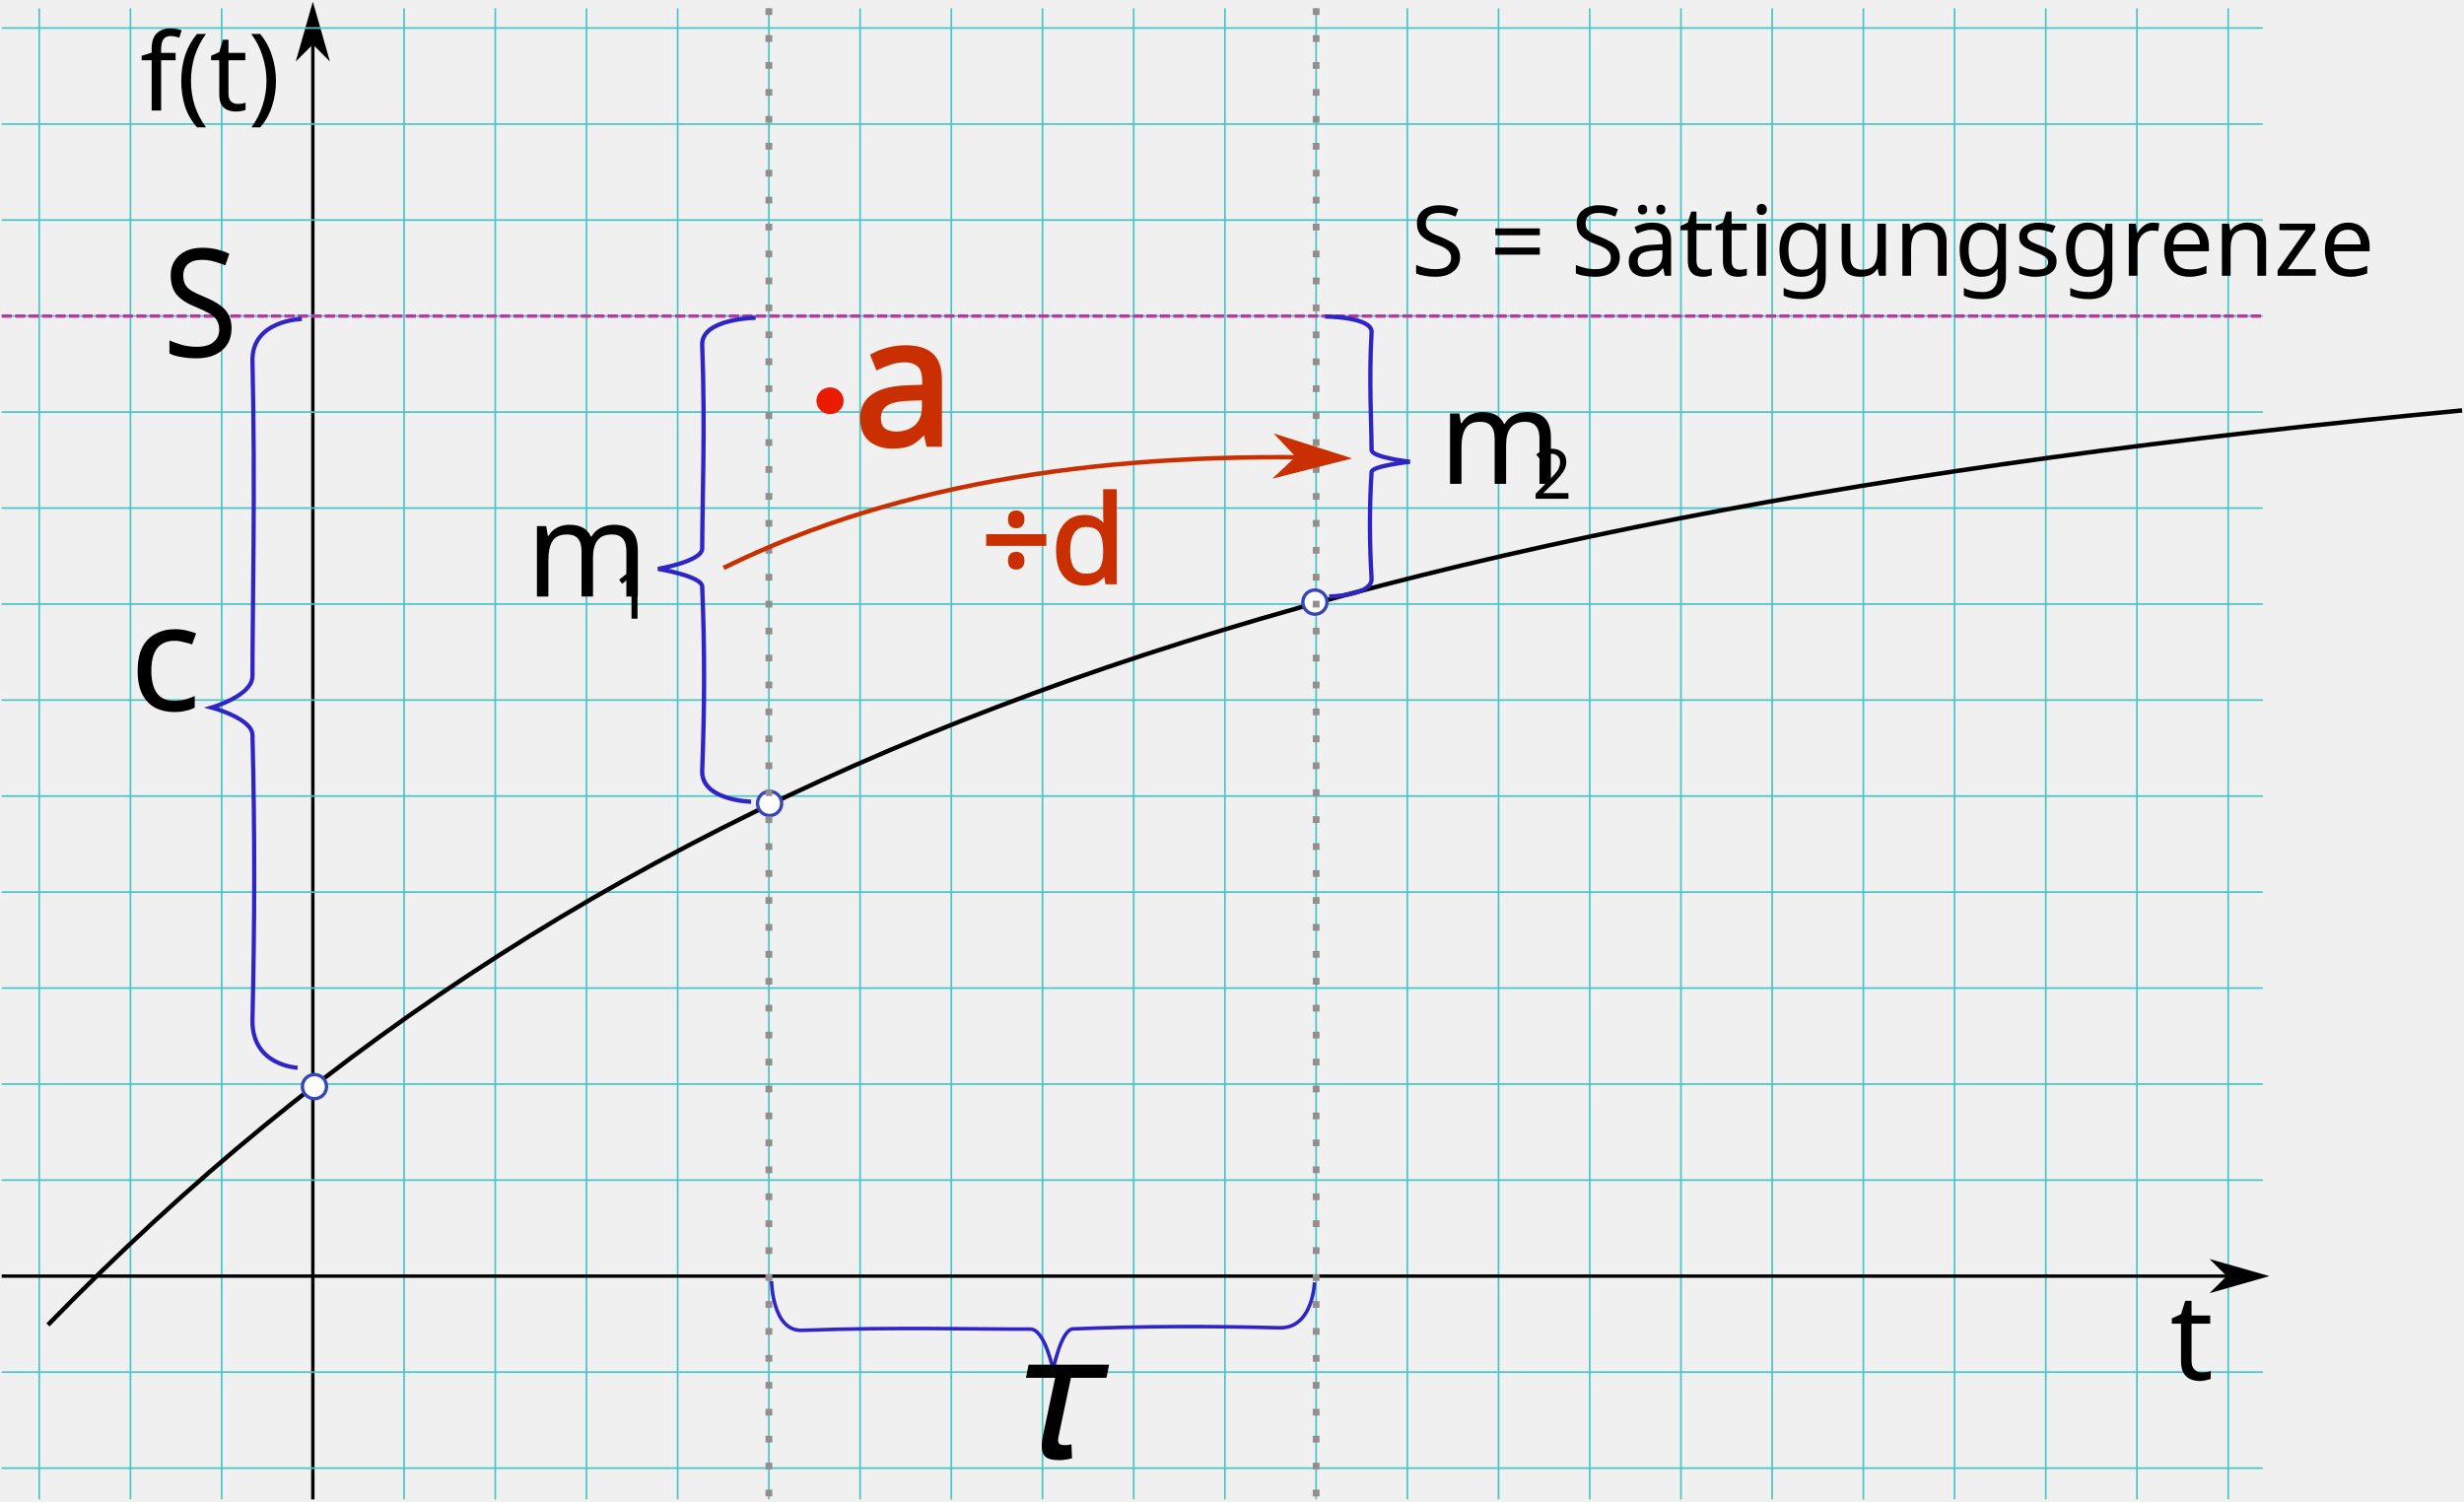
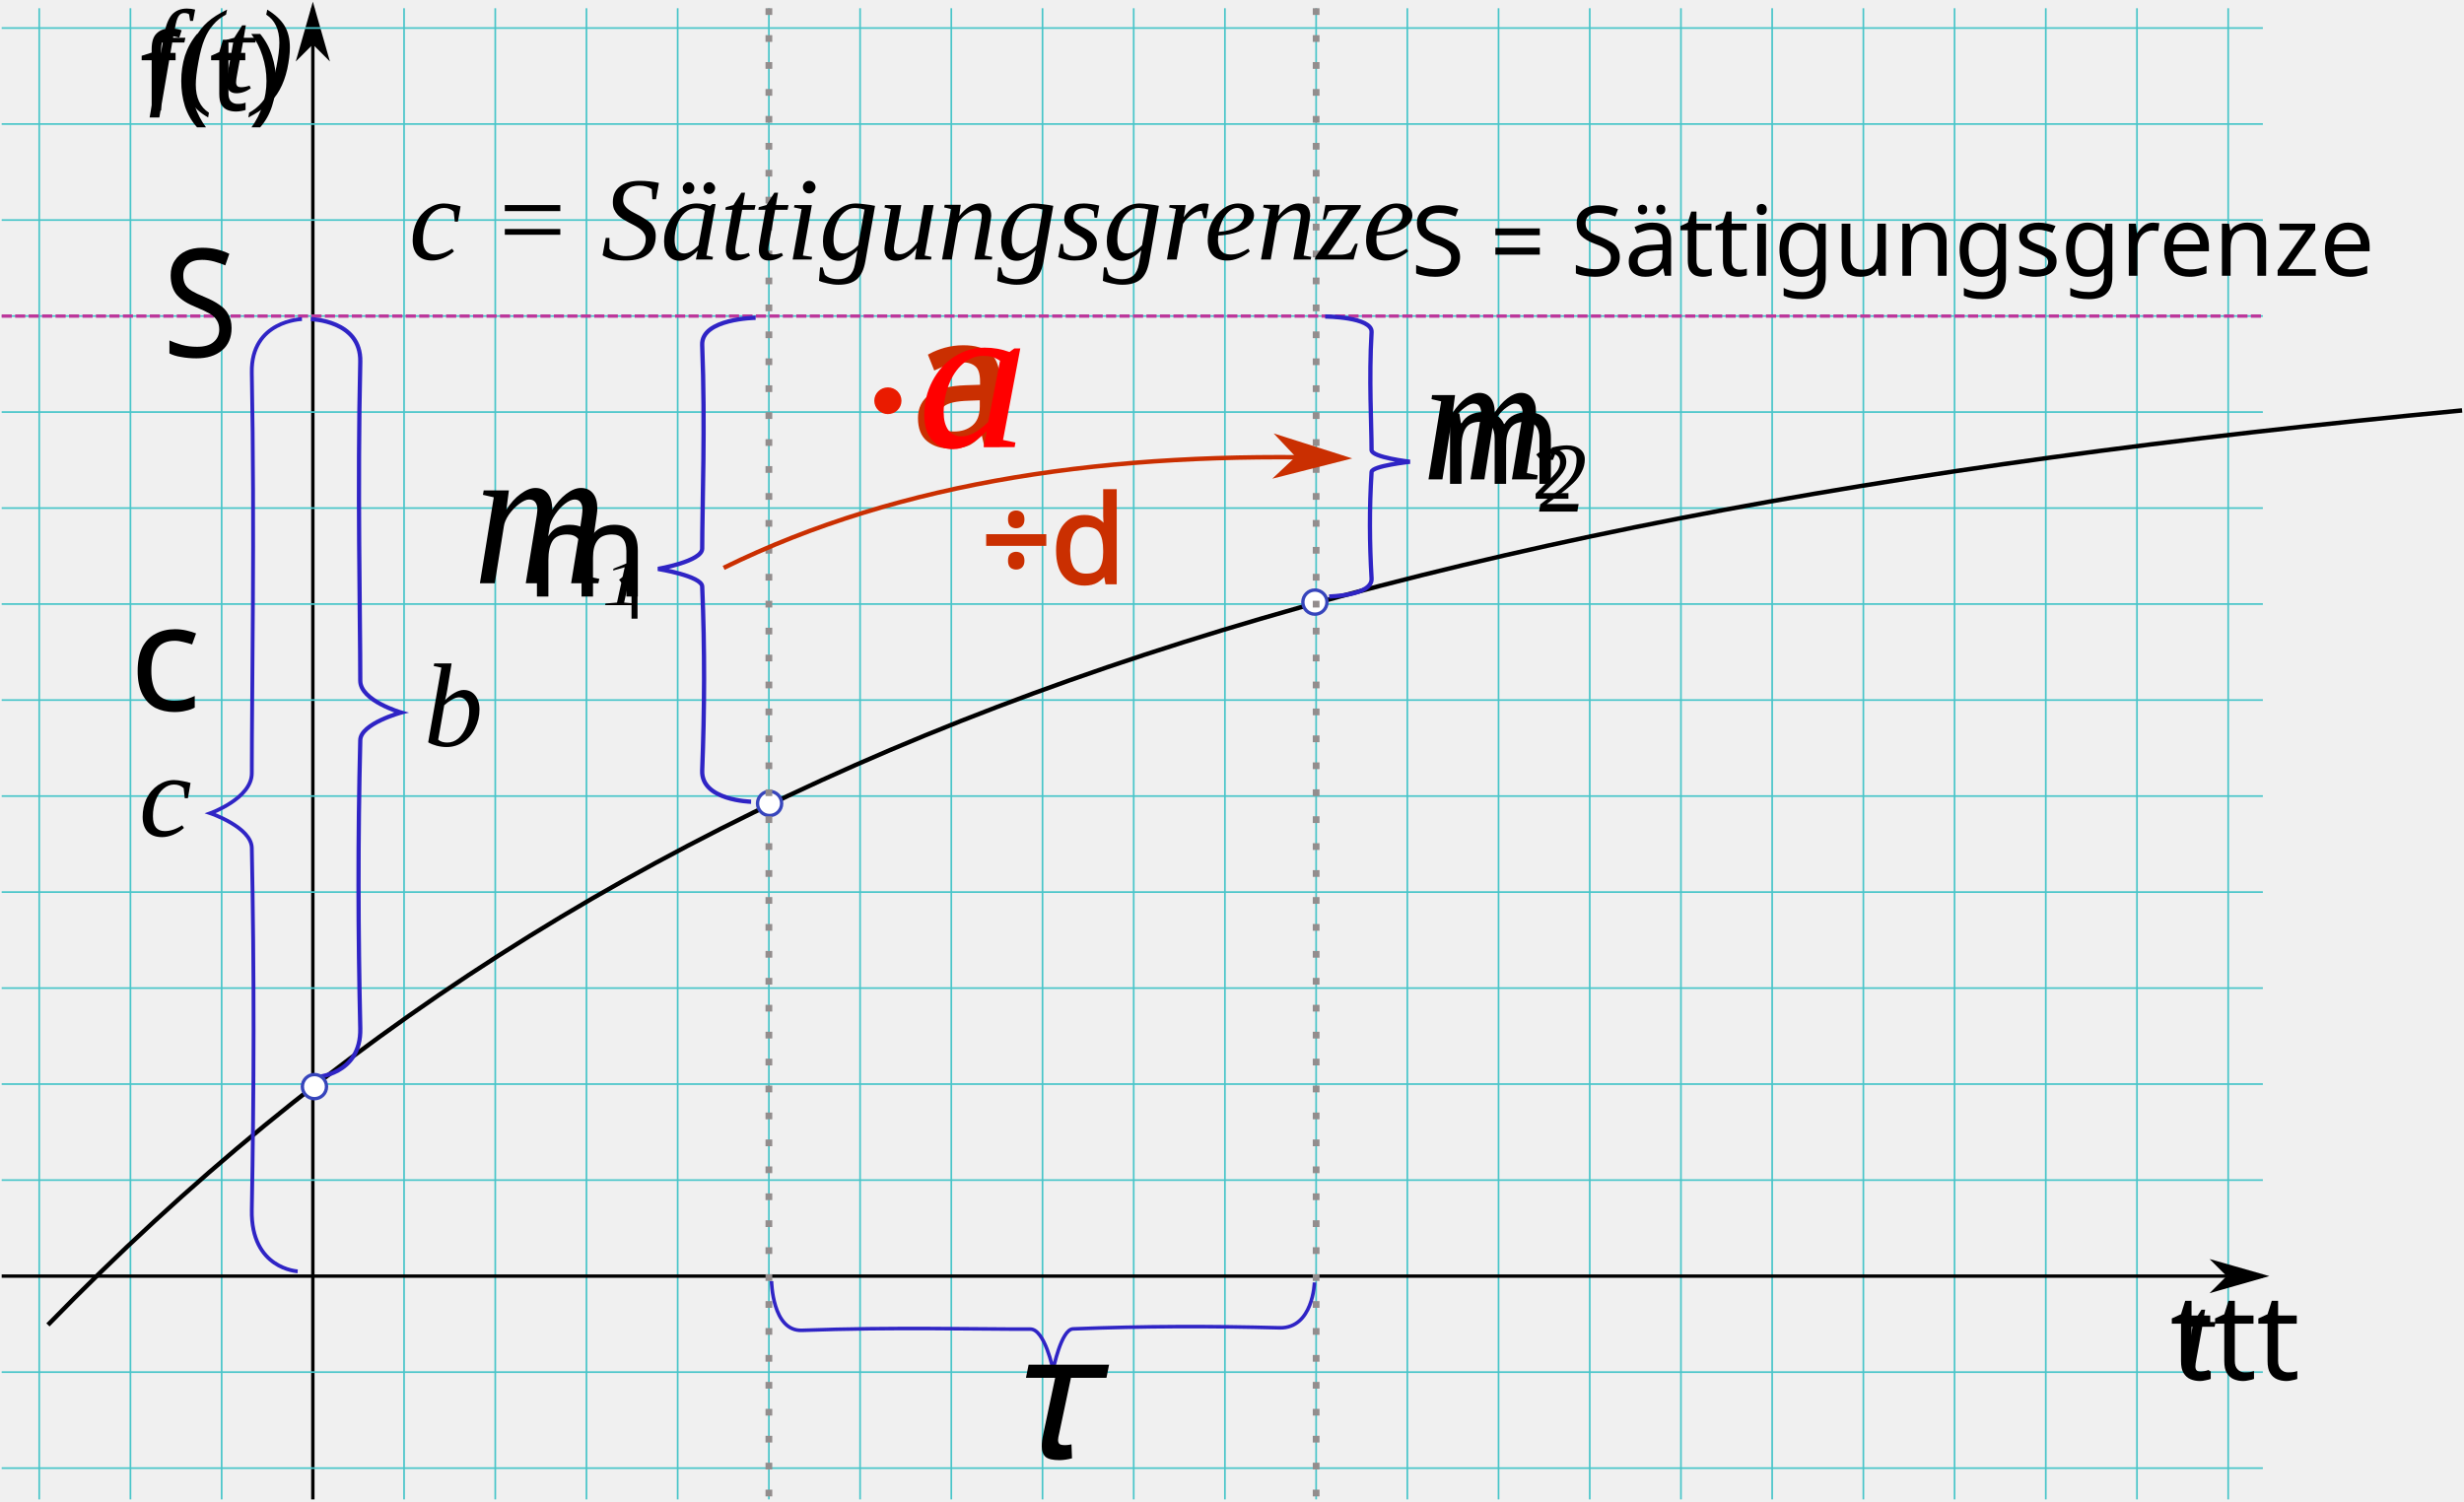
<svg xmlns="http://www.w3.org/2000/svg" width="146.361mm" height="89.167mm" viewBox="0 0 146.361 89.167" version="1.1" id="svg8">
  <defs id="defs2">
    <marker orient="auto" refY="0" refX="0" id="Arrow1Lstart" style="overflow:visible">
      <path id="path4824" d="M 0,0 5,-5 -12.5,0 5,5 Z" style="fill:#000000;fill-opacity:1;fill-rule:evenodd;stroke:#000000;stroke-width:1pt;stroke-opacity:1" transform="matrix(0.8,0,0,0.8,10,0)" />
    </marker>
    <marker style="overflow:visible" id="marker5132" refX="0" refY="0" orient="auto">
      <path transform="matrix(-0.8,0,0,-0.8,-10,0)" style="fill:#ca2f01;fill-opacity:1;fill-rule:evenodd;stroke:#ca2f01;stroke-width:1pt;stroke-opacity:1" d="M 0,0 5,-5 -12.5,0 5,5 Z" id="path5130" />
    </marker>
    <marker orient="auto" refY="0" refX="0" id="Arrow1Lend" style="overflow:visible">
      <path id="path4827" d="M 0,0 5,-5 -12.5,0 5,5 Z" style="fill:#000000;fill-opacity:1;fill-rule:evenodd;stroke:#000000;stroke-width:1pt;stroke-opacity:1" transform="matrix(-0.8,0,0,-0.8,-10,0)" />
    </marker>
    <marker orient="auto" refY="0" refX="0" id="Arrow1Lstart-3" style="overflow:visible">
      <path id="path4824-7" d="M 0,0 5,-5 -12.5,0 5,5 Z" style="fill:#938d8d;fill-opacity:1;fill-rule:evenodd;stroke:#938d8d;stroke-width:1pt;stroke-opacity:1" transform="matrix(0.8,0,0,0.8,10,0)" />
    </marker>
  </defs>
  <g id="layer1" transform="translate(-40.00298,-74.47591)">
    <path style="fill:none;stroke:#48c5c9;stroke-width:0.1;stroke-linecap:butt;stroke-linejoin:miter;stroke-miterlimit:4;stroke-dasharray:none;stroke-opacity:1" d="M 42.333,74.964 V 163.543" id="path815" />
    <path style="fill:none;stroke:#48c5c9;stroke-width:0.1;stroke-linecap:butt;stroke-linejoin:miter;stroke-miterlimit:4;stroke-dasharray:none;stroke-opacity:1" d="M 47.751,74.964 V 163.543" id="path815-3" />
    <path style="fill:none;stroke:#48c5c9;stroke-width:0.1;stroke-linecap:butt;stroke-linejoin:miter;stroke-miterlimit:4;stroke-dasharray:none;stroke-opacity:1" d="M 53.169,74.964 V 163.543" id="path815-6" />
    <path style="fill:none;stroke:#000000;stroke-width:0.2;stroke-linecap:butt;stroke-linejoin:miter;stroke-miterlimit:4;stroke-dasharray:none;stroke-opacity:1;marker-start:url(#Arrow1Lstart)" d="M 58.586,74.964 V 163.543" id="path815-7" />
    <path style="fill:none;stroke:#48c5c9;stroke-width:0.1;stroke-linecap:butt;stroke-linejoin:miter;stroke-miterlimit:4;stroke-dasharray:none;stroke-opacity:1" d="M 64.004,74.964 V 163.543" id="path815-5" />
    <path style="fill:none;stroke:#48c5c9;stroke-width:0.1;stroke-linecap:butt;stroke-linejoin:miter;stroke-miterlimit:4;stroke-dasharray:none;stroke-opacity:1" d="M 69.422,74.964 V 163.543" id="path815-35" />
    <path style="fill:none;stroke:#48c5c9;stroke-width:0.1;stroke-linecap:butt;stroke-linejoin:miter;stroke-miterlimit:4;stroke-dasharray:none;stroke-opacity:1" d="M 74.839,74.964 V 163.543" id="path815-62" />
    <path style="fill:none;stroke:#48c5c9;stroke-width:0.1;stroke-linecap:butt;stroke-linejoin:miter;stroke-miterlimit:4;stroke-dasharray:none;stroke-opacity:1" d="M 80.257,74.964 V 163.543" id="path815-9" />
    <path style="fill:none;stroke:#48c5c9;stroke-width:0.1;stroke-linecap:butt;stroke-linejoin:miter;stroke-miterlimit:4;stroke-dasharray:none;stroke-opacity:1" d="M 85.675,74.964 V 163.543" id="path815-1" />
    <path style="fill:none;stroke:#48c5c9;stroke-width:0.1;stroke-linecap:butt;stroke-linejoin:miter;stroke-miterlimit:4;stroke-dasharray:none;stroke-opacity:1" d="M 91.092,74.964 V 163.543" id="path815-2" />
    <path style="fill:none;stroke:#48c5c9;stroke-width:0.1;stroke-linecap:butt;stroke-linejoin:miter;stroke-miterlimit:4;stroke-dasharray:none;stroke-opacity:1" d="M 96.51,74.964 V 163.543" id="path815-70" />
    <path style="fill:none;stroke:#48c5c9;stroke-width:0.1;stroke-linecap:butt;stroke-linejoin:miter;stroke-miterlimit:4;stroke-dasharray:none;stroke-opacity:1" d="M 107.345,74.964 V 163.543" id="path815-93" />
    <path style="fill:none;stroke:#48c5c9;stroke-width:0.1;stroke-linecap:butt;stroke-linejoin:miter;stroke-miterlimit:4;stroke-dasharray:none;stroke-opacity:1" d="M 101.928,74.964 V 163.543" id="path815-60" />
    <path style="fill:none;stroke:#48c5c9;stroke-width:0.1;stroke-linecap:butt;stroke-linejoin:miter;stroke-miterlimit:4;stroke-dasharray:none;stroke-opacity:1" d="M 112.763,74.964 V 163.543" id="path815-626" />
    <path style="fill:none;stroke:#48c5c9;stroke-width:0.1;stroke-linecap:butt;stroke-linejoin:miter;stroke-miterlimit:4;stroke-dasharray:none;stroke-opacity:1" d="M 118.181,74.964 V 163.543" id="path815-18" />
    <path style="fill:none;stroke:#48c5c9;stroke-width:0.1;stroke-linecap:butt;stroke-linejoin:miter;stroke-miterlimit:4;stroke-dasharray:none;stroke-opacity:1" d="M 123.598,74.964 V 163.543" id="path815-79" />
    <path style="fill:none;stroke:#48c5c9;stroke-width:0.1;stroke-linecap:butt;stroke-linejoin:miter;stroke-miterlimit:4;stroke-dasharray:none;stroke-opacity:1" d="M 129.016,74.964 V 163.543" id="path815-20" />
    <path style="fill:none;stroke:#48c5c9;stroke-width:0.1;stroke-linecap:butt;stroke-linejoin:miter;stroke-miterlimit:4;stroke-dasharray:none;stroke-opacity:1" d="M 134.434,74.964 V 163.543" id="path815-23" />
    <path style="fill:none;stroke:#48c5c9;stroke-width:0.1;stroke-linecap:butt;stroke-linejoin:miter;stroke-miterlimit:4;stroke-dasharray:none;stroke-opacity:1" d="M 139.851,74.964 V 163.543" id="path815-75" />
    <path style="fill:none;stroke:#48c5c9;stroke-width:0.1;stroke-linecap:butt;stroke-linejoin:miter;stroke-miterlimit:4;stroke-dasharray:none;stroke-opacity:1" d="M 145.269,74.964 V 163.543" id="path815-92" />
    <path style="fill:none;stroke:#48c5c9;stroke-width:0.1;stroke-linecap:butt;stroke-linejoin:miter;stroke-miterlimit:4;stroke-dasharray:none;stroke-opacity:1" d="M 150.687,74.964 V 163.543" id="path815-28" />
    <path style="fill:none;stroke:#48c5c9;stroke-width:0.1;stroke-linecap:butt;stroke-linejoin:miter;stroke-miterlimit:4;stroke-dasharray:none;stroke-opacity:1" d="M 156.104,74.964 V 163.543" id="path815-97" />
    <path style="fill:none;stroke:#48c5c9;stroke-width:0.1;stroke-linecap:butt;stroke-linejoin:miter;stroke-miterlimit:4;stroke-dasharray:none;stroke-opacity:1" d="M 161.522,74.964 V 163.543" id="path815-36" />
    <path style="fill:none;stroke:#48c5c9;stroke-width:0.1;stroke-linecap:butt;stroke-linejoin:miter;stroke-miterlimit:4;stroke-dasharray:none;stroke-opacity:1" d="M 166.939,74.964 V 163.543" id="path815-12" />
    <path style="fill:none;stroke:#48c5c9;stroke-width:0.1;stroke-linecap:butt;stroke-linejoin:miter;stroke-miterlimit:4;stroke-dasharray:none;stroke-opacity:1" d="M 172.357,74.964 V 163.543" id="path815-931" />
    <path style="fill:none;stroke:#48c5c9;stroke-width:0.1;stroke-linecap:butt;stroke-linejoin:miter;stroke-miterlimit:4;stroke-dasharray:none;stroke-opacity:1" d="M 40.103,161.685 H 174.416" id="path4677" />
    <path style="fill:none;stroke:#48c5c9;stroke-width:0.1;stroke-linecap:butt;stroke-linejoin:miter;stroke-miterlimit:4;stroke-dasharray:none;stroke-opacity:1" d="M 40.103,81.844 H 174.416" id="path4677-9" />
    <path style="fill:none;stroke:#48c5c9;stroke-width:0.1;stroke-linecap:butt;stroke-linejoin:miter;stroke-miterlimit:4;stroke-dasharray:none;stroke-opacity:1" d="M 40.103,87.547 H 174.416" id="path4677-4" />
    <path style="fill:none;stroke:#48c5c9;stroke-width:0.1;stroke-linecap:butt;stroke-linejoin:miter;stroke-miterlimit:4;stroke-dasharray:none;stroke-opacity:1" d="m 40.103,93.25 c 44.771,0 89.542,0 134.313,0" id="path4677-7" />
    <path style="fill:none;stroke:#48c5c9;stroke-width:0.1;stroke-linecap:butt;stroke-linejoin:miter;stroke-miterlimit:4;stroke-dasharray:none;stroke-opacity:1" d="M 40.103,98.953 H 174.416" id="path4677-8" />
    <path style="fill:none;stroke:#48c5c9;stroke-width:0.1;stroke-linecap:butt;stroke-linejoin:miter;stroke-miterlimit:4;stroke-dasharray:none;stroke-opacity:1" d="M 40.103,104.656 H 174.416" id="path4677-45" />
    <path style="fill:none;stroke:#48c5c9;stroke-width:0.1;stroke-linecap:butt;stroke-linejoin:miter;stroke-miterlimit:4;stroke-dasharray:none;stroke-opacity:1" d="M 40.103,110.358 H 174.416" id="path4677-0" />
    <path style="fill:none;stroke:#48c5c9;stroke-width:0.1;stroke-linecap:butt;stroke-linejoin:miter;stroke-miterlimit:4;stroke-dasharray:none;stroke-opacity:1" d="M 40.103,116.061 H 174.416" id="path4677-3" />
    <path style="fill:none;stroke:#48c5c9;stroke-width:0.1;stroke-linecap:butt;stroke-linejoin:miter;stroke-miterlimit:4;stroke-dasharray:none;stroke-opacity:1" d="M 40.103,121.764 H 174.416" id="path4677-6" />
    <path style="fill:none;stroke:#48c5c9;stroke-width:0.1;stroke-linecap:butt;stroke-linejoin:miter;stroke-miterlimit:4;stroke-dasharray:none;stroke-opacity:1" d="M 40.103,127.467 H 174.416" id="path4677-1" />
    <path style="fill:none;stroke:#48c5c9;stroke-width:0.1;stroke-linecap:butt;stroke-linejoin:miter;stroke-miterlimit:4;stroke-dasharray:none;stroke-opacity:1" d="M 40.103,133.17 H 174.416" id="path4677-06" />
    <path style="fill:none;stroke:#48c5c9;stroke-width:0.1;stroke-linecap:butt;stroke-linejoin:miter;stroke-miterlimit:4;stroke-dasharray:none;stroke-opacity:1" d="M 40.103,138.873 H 174.416" id="path4677-32" />
    <path style="fill:none;stroke:#48c5c9;stroke-width:0.1;stroke-linecap:butt;stroke-linejoin:miter;stroke-miterlimit:4;stroke-dasharray:none;stroke-opacity:1" d="M 40.103,144.576 H 174.416" id="path4677-061" />
    <path style="fill:none;stroke:#000000;stroke-width:0.2;stroke-linecap:butt;stroke-linejoin:miter;stroke-miterlimit:4;stroke-dasharray:none;stroke-opacity:1;marker-end:url(#Arrow1Lend)" d="M 40.103,150.279 H 174.416" id="path4677-5" />
    <path style="fill:none;stroke:#48c5c9;stroke-width:0.1;stroke-linecap:butt;stroke-linejoin:miter;stroke-miterlimit:4;stroke-dasharray:none;stroke-opacity:1" d="M 40.103,155.982 H 174.416" id="path4677-54" />
    <path style="fill:none;stroke:#48c5c9;stroke-width:0.1;stroke-linecap:butt;stroke-linejoin:miter;stroke-miterlimit:4;stroke-dasharray:none;stroke-opacity:1" d="M 40.103,76.141 H 174.416" id="path4677-76" />
    <path style="fill:none;stroke:#bc379b;stroke-width:0.2;stroke-linecap:butt;stroke-linejoin:miter;stroke-miterlimit:4;stroke-dasharray:0.6, 0.2;stroke-dashoffset:0;stroke-opacity:1" d="m 40.103,93.25 c 44.771,0 89.542,0 134.313,0" id="path4677-7-5" />
    <text xml:space="preserve" style="font-style:normal;font-variant:normal;font-weight:normal;font-stretch:normal;font-size:6.381px;line-height:1.25;font-family:Grey;-inkscape-font-specification:Grey;letter-spacing:0px;word-spacing:0px;fill:#000000;fill-opacity:1;stroke:none;stroke-width:0.16" x="48.323" y="81.04" id="text5204">
      <tspan id="tspan5202" x="48.323" y="81.04" style="stroke-width:0.16">f(t)</tspan>
    </text>
    <text xml:space="preserve" style="font-style:normal;font-variant:normal;font-weight:normal;font-stretch:normal;font-size:7.121px;line-height:1.25;font-family:Grey;-inkscape-font-specification:Grey;letter-spacing:0px;word-spacing:0px;fill:#000000;fill-opacity:1;stroke:none;stroke-width:0.178" x="168.899" y="156.431" id="text5208">
-       <tspan id="tspan5206" x="168.899" y="156.431" style="stroke-width:0.178">t</tspan>
+       <tspan id="tspan5206" x="168.899" y="156.431" style="stroke-width:0.178">ttt</tspan>
    </text>
    <path style="fill:none;stroke:#000000;stroke-width:0.265px;stroke-linecap:butt;stroke-linejoin:miter;stroke-opacity:1" d="M 42.851,153.176 C 75.986,119.118 117.97,105.32 186.251,98.856" id="path5242" />
-     <circle style="opacity:1;fill:#ffffff;fill-opacity:1;stroke:#3745bc;stroke-width:0.2;stroke-linecap:square;stroke-linejoin:round;stroke-miterlimit:4;stroke-dasharray:none;stroke-dashoffset:0;stroke-opacity:1" id="path5210-6" cx="58.681" cy="139.023" r="0.717" />
    <circle style="opacity:1;fill:#ffffff;fill-opacity:1;stroke:#3745bc;stroke-width:0.2;stroke-linecap:square;stroke-linejoin:round;stroke-miterlimit:4;stroke-dasharray:none;stroke-dashoffset:0;stroke-opacity:1" id="path5210-9" cx="118.109" cy="110.243" r="0.717" />
    <circle style="opacity:1;fill:#ffffff;fill-opacity:1;stroke:#3745bc;stroke-width:0.2;stroke-linecap:square;stroke-linejoin:round;stroke-miterlimit:4;stroke-dasharray:none;stroke-dashoffset:0;stroke-opacity:1" id="path5210" cx="85.716" cy="122.203" r="0.717" />
    <path style="fill:none;stroke:#938d8d;stroke-width:0.4;stroke-linecap:butt;stroke-linejoin:miter;stroke-miterlimit:4;stroke-dasharray:0.4, 1.2;stroke-dashoffset:0;stroke-opacity:1" d="M 85.675,74.964 V 163.543" id="path815-7-4" />
    <path style="fill:none;stroke:#938d8d;stroke-width:0.4;stroke-linecap:butt;stroke-linejoin:miter;stroke-miterlimit:4;stroke-dasharray:0.4, 1.2;stroke-dashoffset:0;stroke-opacity:1" d="M 118.181,74.964 V 163.543" id="path815-7-4-5" />
    <text xml:space="preserve" style="font-style:normal;font-variant:normal;font-weight:normal;font-stretch:normal;font-size:5.78px;line-height:1.25;font-family:Grey;-inkscape-font-specification:Grey;letter-spacing:0px;word-spacing:0px;fill:#000000;fill-opacity:1;stroke:none;stroke-width:0.144" x="123.825" y="90.853" id="text5830-2">
      <tspan id="tspan5828-5" x="123.825" y="90.853" style="stroke-width:0.144">S = Sättigungsgrenze</tspan>
    </text>
    <text xml:space="preserve" style="font-style:normal;font-variant:normal;font-weight:normal;font-stretch:normal;font-size:8.556px;line-height:1.25;font-family:Grey;-inkscape-font-specification:Grey;letter-spacing:0px;word-spacing:0px;fill:#000000;fill-opacity:1;stroke:none;stroke-width:0.214" x="51.92" y="91.495" id="text5830-4" transform="scale(0.95623,1.045773)">
      <tspan id="tspan5828-7" x="51.92" y="91.495" style="stroke-width:0.214">S</tspan>
    </text>
-     <path style="fill:none;stroke:#2f24c5;stroke-width:0.25;stroke-linecap:butt;stroke-linejoin:miter;stroke-miterlimit:4;stroke-dasharray:none;stroke-dashoffset:0;stroke-opacity:1" d="m 57.684,137.902 c 0,0 -2.747,-0.104 -2.684,-2.866 0.129,-5.612 0.147,-11.059 0,-16.912 -0.024,-0.971 -2.424,-1.62 -2.424,-1.62 0,0 2.423,-0.693 2.424,-1.869 0.003,-4.019 0.173,-11.28 0,-18.714 -0.057,-2.436 2.933,-2.498 2.933,-2.498 v 0 0" id="path5858" />
+     <path style="fill:none;stroke:#2f24c5;stroke-width:0.252;stroke-linecap:butt;stroke-linejoin:miter;stroke-miterlimit:4;stroke-dasharray:none;stroke-dashoffset:0;stroke-opacity:1" d="m 58.718,138.466 c 0,0 2.749,-0.106 2.685,-2.901 -0.129,-5.682 -0.147,-11.197 0,-17.123 0.024,-0.984 2.425,-1.64 2.425,-1.64 0,0 -2.424,-0.702 -2.425,-1.892 -0.003,-4.07 -0.173,-11.421 0,-18.948 0.057,-2.466 -2.934,-2.529 -2.934,-2.529 v 0 0" id="path5858" />
    <path style="fill:none;stroke:#2f24c5;stroke-width:0.256;stroke-linecap:butt;stroke-linejoin:miter;stroke-miterlimit:4;stroke-dasharray:none;stroke-dashoffset:0;stroke-opacity:1" d="m 84.619,122.1 c 0,0 -2.975,-0.067 -2.906,-1.852 0.139,-3.627 0.159,-7.148 0,-10.931 -0.026,-0.628 -2.625,-1.047 -2.625,-1.047 0,0 2.624,-0.448 2.625,-1.208 0.003,-2.598 0.187,-7.291 0,-12.095 -0.061,-1.574 3.176,-1.615 3.176,-1.615 v 0 0" id="path5858-4" />
    <path style="fill:none;stroke:#2f24c5;stroke-width:0.255;stroke-linecap:butt;stroke-linejoin:miter;stroke-miterlimit:4;stroke-dasharray:none;stroke-dashoffset:0;stroke-opacity:1" d="m 118.95,109.908 c 0,0 2.584,-0.039 2.524,-1.072 -0.121,-2.099 -0.138,-4.136 0,-6.324 0.023,-0.363 2.28,-0.606 2.28,-0.606 0,0 -2.279,-0.259 -2.28,-0.699 -0.002,-1.503 -0.163,-4.218 0,-6.998 0.053,-0.911 -2.758,-0.934 -2.758,-0.934 v 0 0" id="path5858-43" />
    <text xml:space="preserve" style="font-style:normal;font-variant:normal;font-weight:normal;font-stretch:normal;font-size:8.851px;line-height:1.25;font-family:Grey;-inkscape-font-specification:Grey;letter-spacing:0px;word-spacing:0px;fill:#000000;fill-opacity:1;stroke:none;stroke-width:0.221" x="47.697" y="116.68" id="text929">
      <tspan id="tspan927" x="47.697" y="116.68" style="stroke-width:0.221">c</tspan>
    </text>
    <g id="g951" transform="matrix(0.7375091,0,0,0.7375091,21.97959,57.19981)">
      <text id="text933" y="71.472" x="66.777" style="font-style:normal;font-variant:normal;font-weight:normal;font-stretch:normal;font-size:10.583px;line-height:1.25;font-family:Grey;-inkscape-font-specification:Grey;letter-spacing:0px;word-spacing:0px;fill:#000000;fill-opacity:1;stroke:none;stroke-width:0.265" xml:space="preserve">
        <tspan style="stroke-width:0.265" y="71.472" x="66.777" id="tspan931">m</tspan>
      </text>
      <text id="text937" y="73.26" x="73.799" style="font-style:normal;font-variant:normal;font-weight:normal;font-stretch:normal;font-size:5.574px;line-height:1.25;font-family:Grey;-inkscape-font-specification:Grey;letter-spacing:0px;word-spacing:0px;fill:#000000;fill-opacity:1;stroke:none;stroke-width:0.139" xml:space="preserve">
        <tspan style="stroke-width:0.139" y="73.26" x="73.799" id="tspan935">1</tspan>
      </text>
    </g>
    <g id="g967" transform="matrix(0.7375091,0,0,0.7375091,60.30059,49.72918)">
      <text id="text941" y="72.529" x="88.361" style="font-style:normal;font-variant:normal;font-weight:normal;font-stretch:normal;font-size:10.583px;line-height:1.25;font-family:Grey;-inkscape-font-specification:Grey;letter-spacing:0px;word-spacing:0px;fill:#000000;fill-opacity:1;stroke:none;stroke-width:0.265" xml:space="preserve">
        <tspan style="stroke-width:0.265" y="72.529" x="88.361" id="tspan939">m</tspan>
      </text>
      <text id="text945" y="73.725" x="95.895" style="font-style:normal;font-variant:normal;font-weight:normal;font-stretch:normal;font-size:5.574px;line-height:1.25;font-family:Grey;-inkscape-font-specification:Grey;letter-spacing:0px;word-spacing:0px;fill:#000000;fill-opacity:1;stroke:none;stroke-width:0.139" xml:space="preserve">
        <tspan style="stroke-width:0.139" y="73.725" x="95.895" id="tspan943">2</tspan>
      </text>
    </g>
    <text xml:space="preserve" style="font-style:normal;font-variant:normal;font-weight:normal;font-stretch:normal;font-size:7.205px;line-height:1.25;font-family:Grey;-inkscape-font-specification:Grey;letter-spacing:0px;word-spacing:0px;fill:#ca2f01;fill-opacity:1;stroke:#ca2f01;stroke-width:0.18;stroke-miterlimit:4;stroke-dasharray:none;stroke-opacity:1" x="98.311" y="109.092" id="text971">
      <tspan id="tspan969" x="98.311" y="109.092" style="fill:#ca2f01;fill-opacity:1;stroke:#ca2f01;stroke-width:0.18;stroke-miterlimit:4;stroke-dasharray:none;stroke-opacity:1">÷d</tspan>
    </text>
    <path style="fill:none;fill-opacity:1;stroke:#ca2f01;stroke-width:0.265;stroke-linecap:butt;stroke-linejoin:miter;stroke-miterlimit:4;stroke-dasharray:none;stroke-opacity:1;marker-end:url(#marker5132)" d="m 82.987,108.209 c 10.621,-5.226 23.154,-6.922 36.824,-6.519" id="path973" />
    <path style="fill:none;stroke:#2f24c5;stroke-width:0.213;stroke-linecap:butt;stroke-linejoin:miter;stroke-miterlimit:4;stroke-dasharray:none;stroke-dashoffset:0;stroke-opacity:1" d="m 118.083,150.655 c 0,0 -0.081,2.748 -2.083,2.695 -4.069,-0.107 -8.019,-0.104 -12.263,0.065 -0.704,0.028 -1.179,2.43 -1.179,2.43 0,0 -0.498,-2.42 -1.351,-2.417 -2.914,0.013 -8.179,-0.13 -13.57,0.072 -1.766,0.066 -1.806,-2.924 -1.806,-2.924 v 0 0" id="path5858-3" />
    <text xml:space="preserve" style="font-style:normal;font-variant:normal;font-weight:normal;font-stretch:normal;font-size:10.583px;line-height:1.25;font-family:Grey;-inkscape-font-specification:Grey;letter-spacing:0px;word-spacing:0px;fill:#000000;fill-opacity:1;stroke:none;stroke-width:0.265" x="100.727" y="161.086" id="text1004">
      <tspan id="tspan1002" x="100.727" y="161.086" style="stroke-width:0.265">𝜏</tspan>
    </text>
-     <g id="g1292">
-       <text id="text971-3" y="100.882" x="90.741" style="font-style:normal;font-variant:normal;font-weight:normal;font-stretch:normal;font-size:10.583px;line-height:1.25;font-family:Grey;-inkscape-font-specification:Grey;letter-spacing:0px;word-spacing:0px;fill:#ca2f01;fill-opacity:1;stroke:#ca2f01;stroke-width:0.265;stroke-miterlimit:4;stroke-dasharray:none;stroke-opacity:1" xml:space="preserve">
-         <tspan style="fill:#ca2f01;fill-opacity:1;stroke:#ca2f01;stroke-width:0.265;stroke-miterlimit:4;stroke-dasharray:none;stroke-opacity:1" y="100.882" x="90.741" id="tspan969-6">a</tspan>
+     <text xml:space="preserve" style="font-style:italic;font-variant:normal;font-weight:normal;font-stretch:normal;font-size:7.056px;line-height:1.25;font-family:'Times New Roman';-inkscape-font-specification:'Times New Roman, Italic';letter-spacing:0px;word-spacing:0px;fill:#000000;fill-opacity:1;stroke:none;stroke-width:0.265" x="65.17" y="118.791" id="text2601">
+       <tspan id="tspan2599" x="65.17" y="118.791" style="stroke-width:0.265">b</tspan>
+     </text>
+     <text xml:space="preserve" style="font-style:italic;font-variant:normal;font-weight:normal;font-stretch:normal;font-size:7.056px;line-height:1.25;font-family:'Times New Roman';-inkscape-font-specification:'Times New Roman, Italic';letter-spacing:0px;word-spacing:0px;fill:#000000;fill-opacity:1;stroke:none;stroke-width:0.265" x="48.256" y="124.141" id="text2605">
+       <tspan id="tspan2603" x="48.256" y="124.141" style="stroke-width:0.265">c</tspan>
+     </text>
+     <g id="g2633" transform="translate(3.435776)">
+       <g id="g1292">
+         <text xml:space="preserve" style="font-style:normal;font-variant:normal;font-weight:normal;font-stretch:normal;font-size:10.583px;line-height:1.25;font-family:Grey;-inkscape-font-specification:Grey;letter-spacing:0px;word-spacing:0px;fill:#ca2f01;fill-opacity:1;stroke:#ca2f01;stroke-width:0.265;stroke-miterlimit:4;stroke-dasharray:none;stroke-opacity:1" x="90.741" y="100.882" id="text971-3">
+           <tspan id="tspan969-6" x="90.741" y="100.882" style="fill:#ca2f01;fill-opacity:1;stroke:#ca2f01;stroke-width:0.265;stroke-miterlimit:4;stroke-dasharray:none;stroke-opacity:1">a</tspan>
+         </text>
+         <ellipse style="opacity:1;fill:#ea1b00;fill-opacity:1;stroke:none;stroke-width:0.261;stroke-linecap:square;stroke-linejoin:round;stroke-miterlimit:4;stroke-dasharray:none;stroke-dashoffset:0;stroke-opacity:1" id="path1279" cx="89.307" cy="98.281" rx="0.808" ry="0.794" />
+       </g>
+       <text transform="scale(1.025774,0.9748733)" id="text2609" y="103.639" x="88.776" style="font-style:italic;font-variant:normal;font-weight:normal;font-stretch:normal;font-size:12.872px;line-height:1.25;font-family:'Times New Roman';-inkscape-font-specification:'Times New Roman, Italic';letter-spacing:0px;word-spacing:0px;fill:#ff0000;fill-opacity:1;stroke:none;stroke-width:0.483" xml:space="preserve">
+         <tspan style="fill:#ff0000;fill-opacity:1;stroke-width:0.483" y="103.639" x="88.776" id="tspan2607">a</tspan>
      </text>
-       <ellipse ry="0.794" rx="0.808" cy="98.281" cx="89.307" id="path1279" style="opacity:1;fill:#ea1b00;fill-opacity:1;stroke:none;stroke-width:0.261;stroke-linecap:square;stroke-linejoin:round;stroke-miterlimit:4;stroke-dasharray:none;stroke-dashoffset:0;stroke-opacity:1" />
    </g>
+     <g id="g2639" transform="translate(1.321452,-27.13382)">
+       <text transform="scale(0.9610667,1.04051)" id="text2613" y="125.019" x="128.166" style="font-style:italic;font-variant:normal;font-weight:normal;font-stretch:normal;font-size:10.476px;line-height:1.25;font-family:'Times New Roman';-inkscape-font-specification:'Times New Roman, Italic';letter-spacing:0px;word-spacing:0px;fill:#000000;fill-opacity:1;stroke:none;stroke-width:0.393" xml:space="preserve">
+         <tspan style="stroke-width:0.393" y="125.019" x="128.166" id="tspan2611">m</tspan>
+       </text>
+       <text transform="scale(0.977166,1.023368)" id="text2617" y="128.983" x="133.142" style="font-style:italic;font-variant:normal;font-weight:normal;font-stretch:normal;font-size:5.814px;line-height:1.25;font-family:'Times New Roman';-inkscape-font-specification:'Times New Roman, Italic';letter-spacing:0px;word-spacing:0px;fill:#000000;fill-opacity:1;stroke:none;stroke-width:0.218" xml:space="preserve">
+         <tspan style="stroke-width:0.218" y="128.983" x="133.142" id="tspan2615">2</tspan>
+       </text>
+     </g>
+     <g id="g2645" transform="translate(-18.67652,-27.92669)">
+       <text transform="scale(0.9578873,1.043964)" id="text2621" y="131.276" x="90.596" style="font-style:italic;font-variant:normal;font-weight:normal;font-stretch:normal;font-size:11.494px;line-height:1.25;font-family:'Times New Roman';-inkscape-font-specification:'Times New Roman, Italic';letter-spacing:0px;word-spacing:0px;fill:#000000;fill-opacity:1;stroke:none;stroke-width:0.431" xml:space="preserve">
+         <tspan style="stroke-width:0.431" y="131.276" x="90.596" id="tspan2619">m</tspan>
+       </text>
+       <text transform="scale(1.124472,0.8893064)" id="text2625" y="155.572" x="83.996" style="font-style:italic;font-variant:normal;font-weight:normal;font-stretch:normal;font-size:4.41px;line-height:1.25;font-family:'Times New Roman';-inkscape-font-specification:'Times New Roman, Italic';letter-spacing:0px;word-spacing:0px;fill:#000000;fill-opacity:1;stroke:none;stroke-width:0.165" xml:space="preserve">
+         <tspan style="stroke-width:0.165" y="155.572" x="83.996" id="tspan2623">1</tspan>
+       </text>
+     </g>
+     <path style="fill:none;stroke:#2f24c5;stroke-width:0.227;stroke-linecap:butt;stroke-linejoin:miter;stroke-miterlimit:4;stroke-dasharray:none;stroke-dashoffset:0;stroke-opacity:1" d="m 57.686,149.995 c 0,0 -2.79,-0.132 -2.726,-3.644 0.131,-7.137 0.149,-14.064 0,-21.507 -0.025,-1.235 -2.461,-2.06 -2.461,-2.06 0,0 2.461,-0.882 2.461,-2.377 0.003,-5.111 0.176,-14.345 0,-23.799 -0.058,-3.098 2.979,-3.177 2.979,-3.177 v 0 0" id="path5858-7" />
+     <circle style="opacity:1;fill:#ffffff;fill-opacity:1;stroke:#3745bc;stroke-width:0.2;stroke-linecap:square;stroke-linejoin:round;stroke-miterlimit:4;stroke-dasharray:none;stroke-dashoffset:0;stroke-opacity:1" id="path5210-6" cx="58.681" cy="139.023" r="0.717" />
+     <text xml:space="preserve" style="font-style:italic;font-variant:normal;font-weight:normal;font-stretch:normal;font-size:7.056px;line-height:1.25;font-family:'Times New Roman';-inkscape-font-specification:'Times New Roman, Italic';letter-spacing:0px;word-spacing:0px;fill:#000000;fill-opacity:1;stroke:none;stroke-width:0.265" x="48.813" y="79.951" id="text2664">
+       <tspan id="tspan2662" x="48.813" y="79.951" style="stroke-width:0.265">f(t)</tspan>
+     </text>
+     <text xml:space="preserve" style="font-style:italic;font-variant:normal;font-weight:normal;font-stretch:normal;font-size:7.056px;line-height:1.25;font-family:'Times New Roman';-inkscape-font-specification:'Times New Roman, Italic';letter-spacing:0px;word-spacing:0px;fill:#000000;fill-opacity:1;stroke:none;stroke-width:0.265" x="169.505" y="156.242" id="text2668">
+       <tspan id="tspan2666" x="169.505" y="156.242" style="stroke-width:0.265">t</tspan>
+     </text>
+     <text xml:space="preserve" style="font-style:italic;font-variant:normal;font-weight:normal;font-stretch:normal;font-size:7.056px;line-height:1.25;font-family:'Times New Roman';-inkscape-font-specification:'Times New Roman, Italic';letter-spacing:0px;word-spacing:0px;fill:#000000;fill-opacity:1;stroke:none;stroke-width:0.265" x="64.298" y="89.887" id="text2672">
+       <tspan id="tspan2670" x="64.298" y="89.887" style="stroke-width:0.265">c = Sättigungsgrenze</tspan>
+     </text>
  </g>
</svg>
